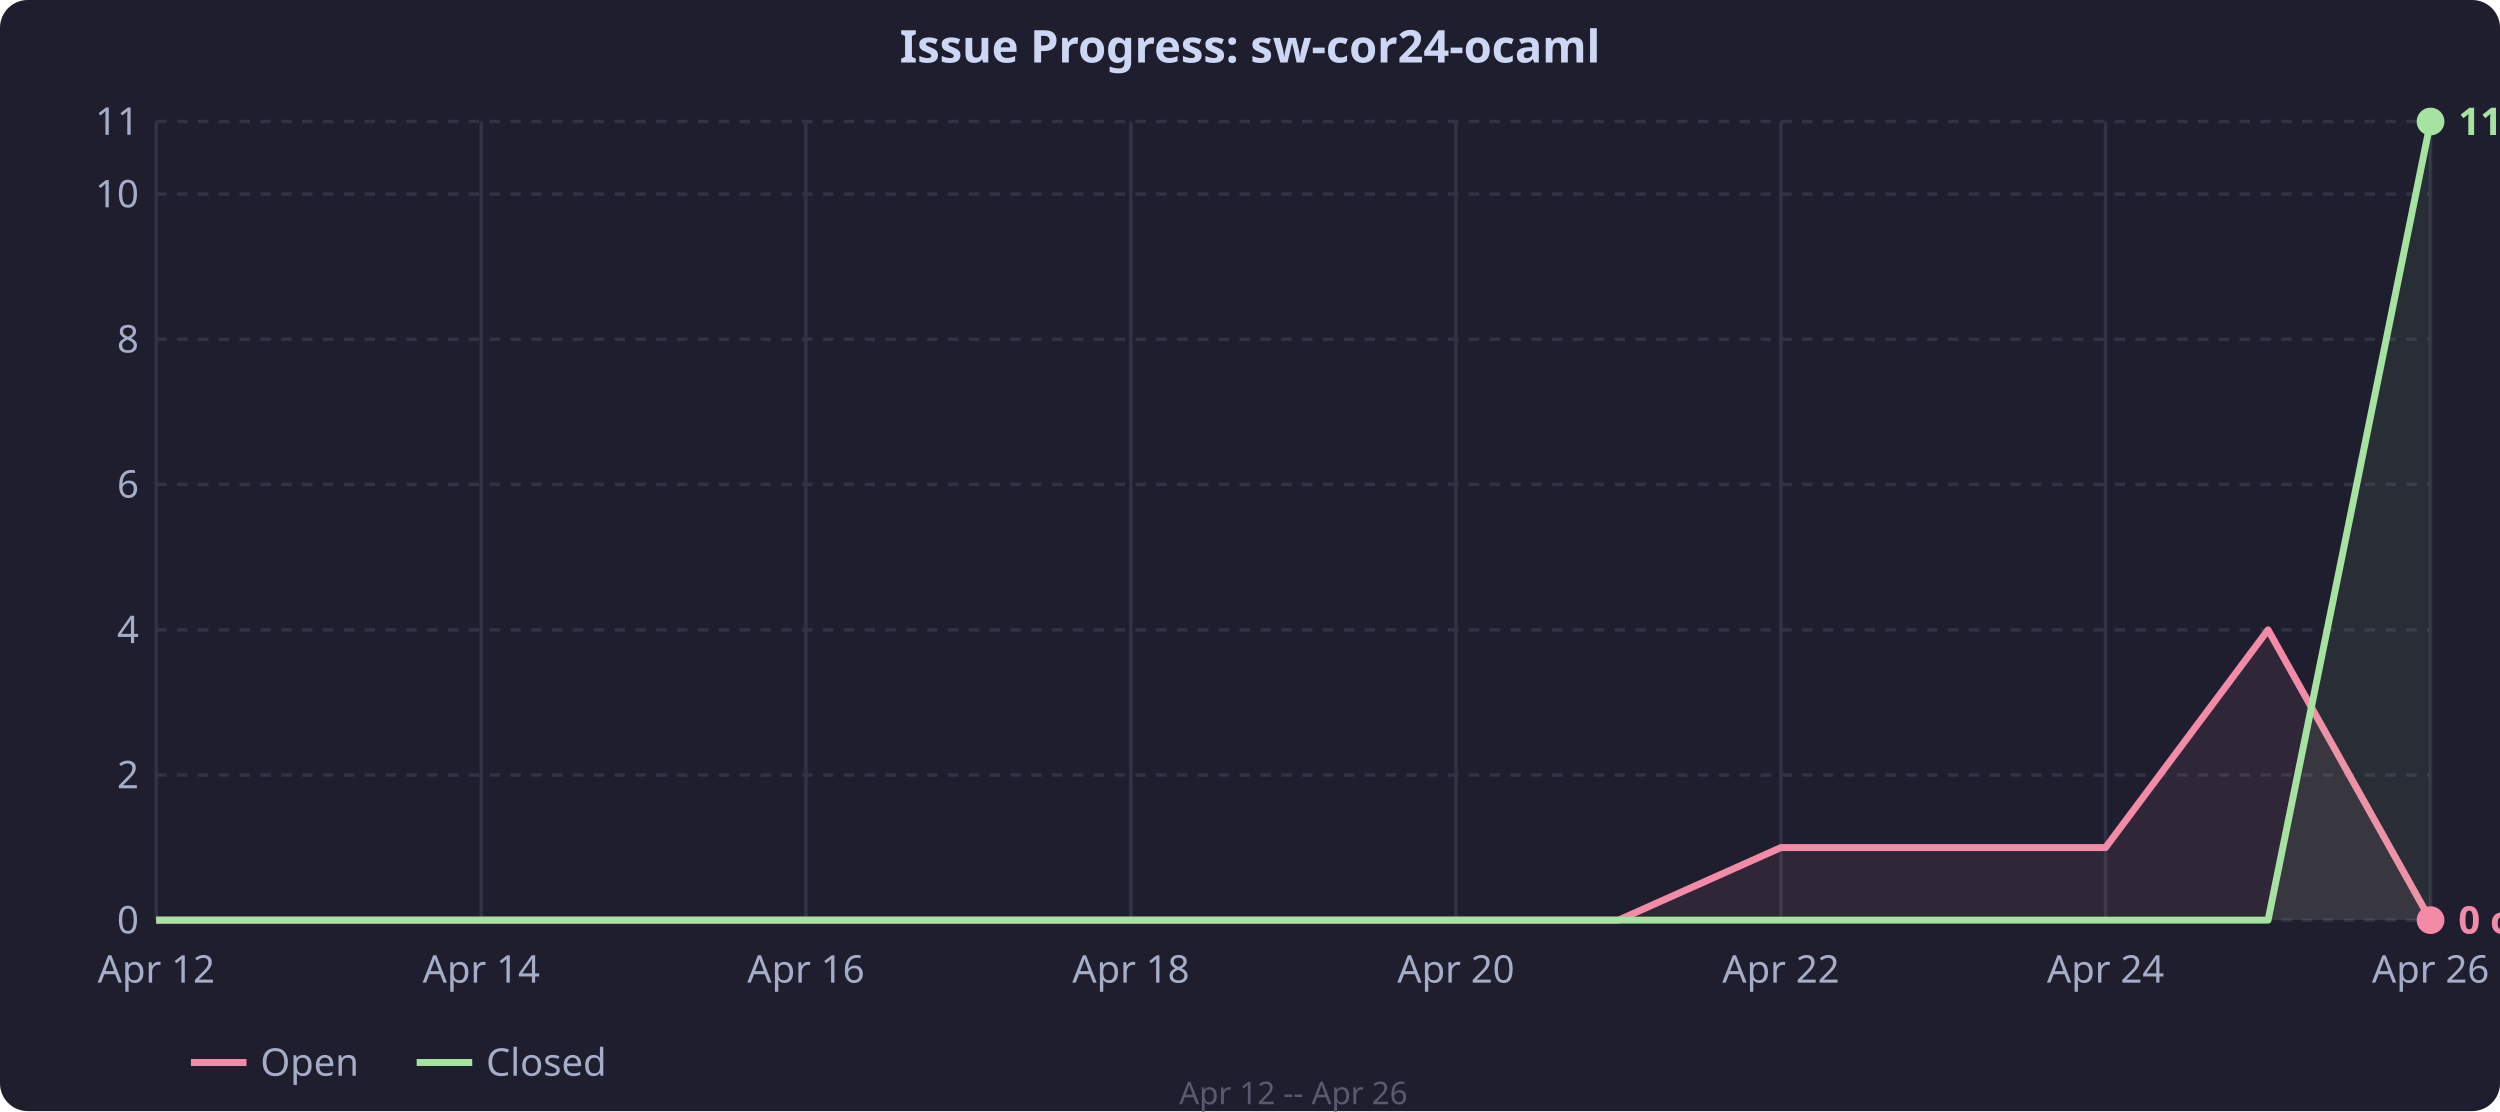
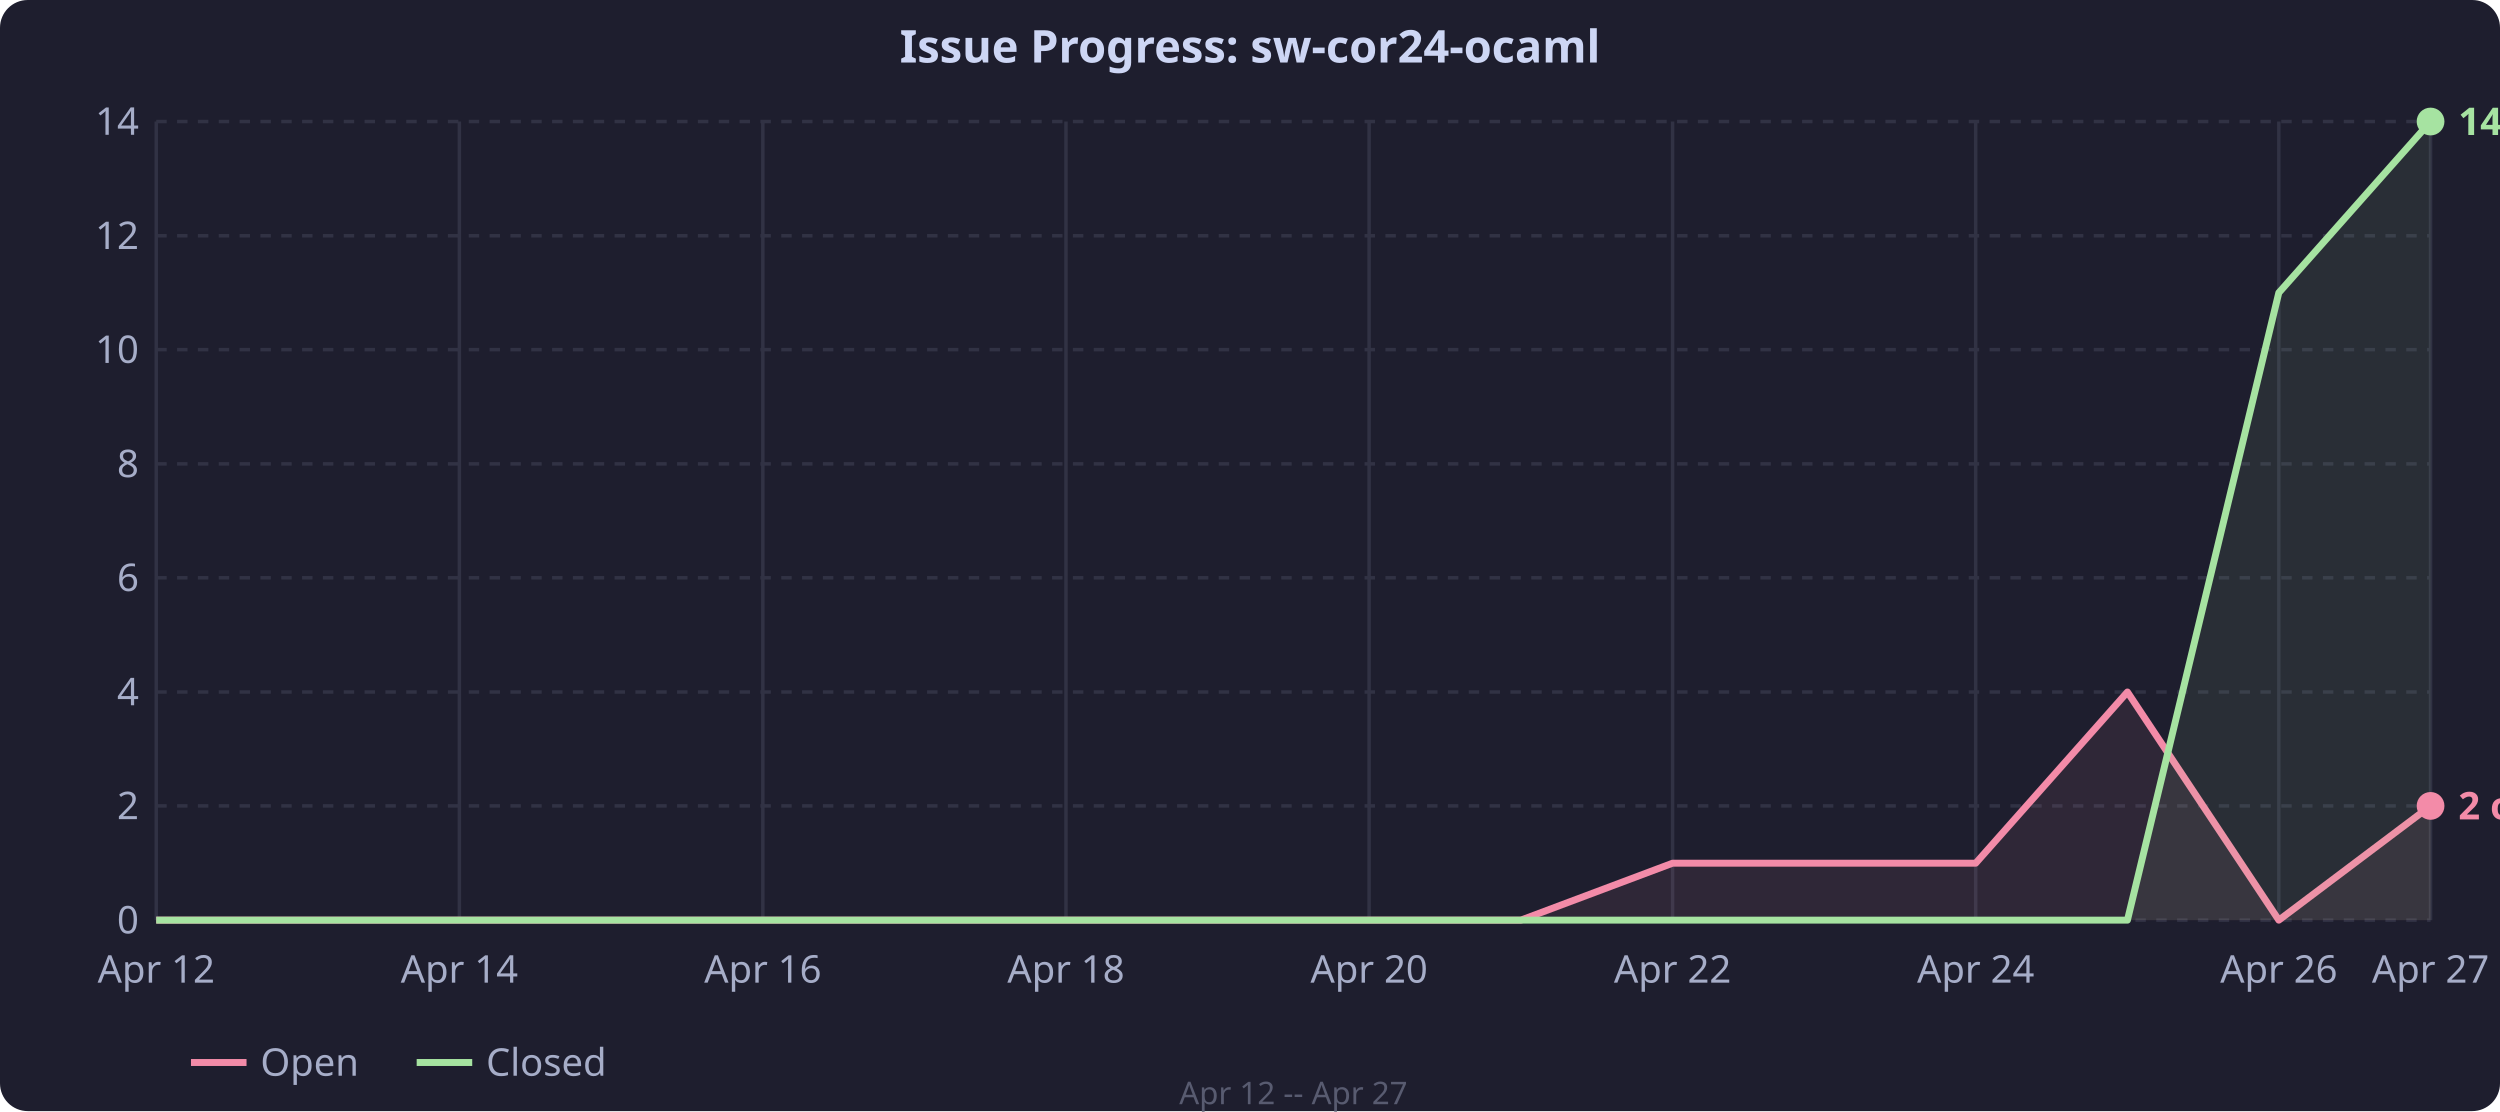
<svg xmlns="http://www.w3.org/2000/svg" viewBox="0 0 720 320" style="font-family: system-ui, sans-serif; font-size: 11px; color: #cdd6f4;">
  <rect width="720" height="320" fill="#1e1e2e" rx="8" />
  <line x1="45" y1="265.0" x2="700" y2="265.0" stroke="#313244" stroke-dasharray="3,3" />
  <text x="40" y="265.0" fill="#a6adc8" text-anchor="end" dominant-baseline="middle">0</text>
-   <line x1="45" y1="223.2" x2="700" y2="223.2" stroke="#313244" stroke-dasharray="3,3" />
-   <text x="40" y="223.2" fill="#a6adc8" text-anchor="end" dominant-baseline="middle">2</text>
-   <line x1="45" y1="181.4" x2="700" y2="181.4" stroke="#313244" stroke-dasharray="3,3" />
-   <text x="40" y="181.4" fill="#a6adc8" text-anchor="end" dominant-baseline="middle">4</text>
-   <line x1="45" y1="139.5" x2="700" y2="139.5" stroke="#313244" stroke-dasharray="3,3" />
-   <text x="40" y="139.5" fill="#a6adc8" text-anchor="end" dominant-baseline="middle">6</text>
-   <line x1="45" y1="97.7" x2="700" y2="97.7" stroke="#313244" stroke-dasharray="3,3" />
-   <text x="40" y="97.7" fill="#a6adc8" text-anchor="end" dominant-baseline="middle">8</text>
-   <line x1="45" y1="55.9" x2="700" y2="55.9" stroke="#313244" stroke-dasharray="3,3" />
-   <text x="40" y="55.9" fill="#a6adc8" text-anchor="end" dominant-baseline="middle">10</text>
+   <line x1="45" y1="232.1" x2="700" y2="232.1" stroke="#313244" stroke-dasharray="3,3" />
+   <text x="40" y="232.1" fill="#a6adc8" text-anchor="end" dominant-baseline="middle">2</text>
+   <line x1="45" y1="199.3" x2="700" y2="199.3" stroke="#313244" stroke-dasharray="3,3" />
+   <text x="40" y="199.3" fill="#a6adc8" text-anchor="end" dominant-baseline="middle">4</text>
+   <line x1="45" y1="166.4" x2="700" y2="166.4" stroke="#313244" stroke-dasharray="3,3" />
+   <text x="40" y="166.4" fill="#a6adc8" text-anchor="end" dominant-baseline="middle">6</text>
+   <line x1="45" y1="133.6" x2="700" y2="133.6" stroke="#313244" stroke-dasharray="3,3" />
+   <text x="40" y="133.6" fill="#a6adc8" text-anchor="end" dominant-baseline="middle">8</text>
+   <line x1="45" y1="100.7" x2="700" y2="100.7" stroke="#313244" stroke-dasharray="3,3" />
+   <text x="40" y="100.7" fill="#a6adc8" text-anchor="end" dominant-baseline="middle">10</text>
+   <line x1="45" y1="67.9" x2="700" y2="67.9" stroke="#313244" stroke-dasharray="3,3" />
+   <text x="40" y="67.9" fill="#a6adc8" text-anchor="end" dominant-baseline="middle">12</text>
  <line x1="45" y1="35.0" x2="700" y2="35.0" stroke="#313244" stroke-dasharray="3,3" />
-   <text x="40" y="35.0" fill="#a6adc8" text-anchor="end" dominant-baseline="middle">11</text>
+   <text x="40" y="35.0" fill="#a6adc8" text-anchor="end" dominant-baseline="middle">14</text>
  <text x="45.0" y="283" fill="#a6adc8" text-anchor="middle">Apr 12</text>
  <line x1="45.0" y1="35" x2="45.0" y2="265" stroke="#313244" />
-   <text x="138.6" y="283" fill="#a6adc8" text-anchor="middle">Apr 14</text>
-   <line x1="138.6" y1="35" x2="138.6" y2="265" stroke="#313244" />
-   <text x="232.1" y="283" fill="#a6adc8" text-anchor="middle">Apr 16</text>
-   <line x1="232.1" y1="35" x2="232.1" y2="265" stroke="#313244" />
-   <text x="325.7" y="283" fill="#a6adc8" text-anchor="middle">Apr 18</text>
-   <line x1="325.7" y1="35" x2="325.7" y2="265" stroke="#313244" />
-   <text x="419.3" y="283" fill="#a6adc8" text-anchor="middle">Apr 20</text>
-   <line x1="419.3" y1="35" x2="419.3" y2="265" stroke="#313244" />
-   <text x="512.9" y="283" fill="#a6adc8" text-anchor="middle">Apr 22</text>
-   <line x1="512.9" y1="35" x2="512.9" y2="265" stroke="#313244" />
-   <text x="606.4" y="283" fill="#a6adc8" text-anchor="middle">Apr 24</text>
-   <line x1="606.4" y1="35" x2="606.4" y2="265" stroke="#313244" />
-   <text x="700.0" y="283" fill="#a6adc8" text-anchor="middle">Apr 26</text>
+   <text x="132.3" y="283" fill="#a6adc8" text-anchor="middle">Apr 14</text>
+   <line x1="132.3" y1="35" x2="132.3" y2="265" stroke="#313244" />
+   <text x="219.7" y="283" fill="#a6adc8" text-anchor="middle">Apr 16</text>
+   <line x1="219.7" y1="35" x2="219.7" y2="265" stroke="#313244" />
+   <text x="307.0" y="283" fill="#a6adc8" text-anchor="middle">Apr 18</text>
+   <line x1="307.0" y1="35" x2="307.0" y2="265" stroke="#313244" />
+   <text x="394.3" y="283" fill="#a6adc8" text-anchor="middle">Apr 20</text>
+   <line x1="394.3" y1="35" x2="394.3" y2="265" stroke="#313244" />
+   <text x="481.7" y="283" fill="#a6adc8" text-anchor="middle">Apr 22</text>
+   <line x1="481.7" y1="35" x2="481.7" y2="265" stroke="#313244" />
+   <text x="569.0" y="283" fill="#a6adc8" text-anchor="middle">Apr 24</text>
+   <line x1="569.0" y1="35" x2="569.0" y2="265" stroke="#313244" />
+   <text x="656.3" y="283" fill="#a6adc8" text-anchor="middle">Apr 26</text>
+   <line x1="656.3" y1="35" x2="656.3" y2="265" stroke="#313244" />
+   <text x="700.0" y="283" fill="#a6adc8" text-anchor="middle">Apr 27</text>
  <line x1="700.0" y1="35" x2="700.0" y2="265" stroke="#313244" />
-   <polygon fill="rgba(243,139,168,0.08)" points="45.0,265.0 91.8,265.0 138.6,265.0 185.4,265.0 232.1,265.0 278.9,265.0 325.7,265.0 372.5,265.0 419.3,265.0 466.1,265.0 512.9,244.1 559.6,244.1 606.4,244.1 653.2,181.4 700.0,265.0 700.0,265.0 45.0,265.0" />
-   <polyline fill="none" stroke="#f38ba8" stroke-width="2" stroke-linejoin="round" points="45.0,265.0 91.8,265.0 138.6,265.0 185.4,265.0 232.1,265.0 278.9,265.0 325.7,265.0 372.5,265.0 419.3,265.0 466.1,265.0 512.9,244.1 559.6,244.1 606.4,244.1 653.2,181.4 700.0,265.0" />
-   <polygon fill="rgba(166,227,161,0.08)" points="45.0,265.0 91.8,265.0 138.6,265.0 185.4,265.0 232.1,265.0 278.9,265.0 325.7,265.0 372.5,265.0 419.3,265.0 466.1,265.0 512.9,265.0 559.6,265.0 606.4,265.0 653.2,265.0 700.0,35.0 700.0,265.0 45.0,265.0" />
-   <polyline fill="none" stroke="#a6e3a1" stroke-width="2" stroke-linejoin="round" points="45.0,265.0 91.8,265.0 138.6,265.0 185.4,265.0 232.1,265.0 278.9,265.0 325.7,265.0 372.5,265.0 419.3,265.0 466.1,265.0 512.9,265.0 559.6,265.0 606.4,265.0 653.2,265.0 700.0,35.0" />
-   <circle cx="700.0" cy="265.0" r="4" fill="#f38ba8" />
+   <polygon fill="rgba(243,139,168,0.08)" points="45.0,265.0 88.7,265.0 132.3,265.0 176.0,265.0 219.7,265.0 263.3,265.0 307.0,265.0 350.7,265.0 394.3,265.0 438.0,265.0 481.7,248.6 525.3,248.6 569.0,248.6 612.7,199.3 656.3,265.0 700.0,232.1 700.0,265.0 45.0,265.0" />
+   <polyline fill="none" stroke="#f38ba8" stroke-width="2" stroke-linejoin="round" points="45.0,265.0 88.7,265.0 132.3,265.0 176.0,265.0 219.7,265.0 263.3,265.0 307.0,265.0 350.7,265.0 394.3,265.0 438.0,265.0 481.7,248.6 525.3,248.6 569.0,248.6 612.7,199.3 656.3,265.0 700.0,232.1" />
+   <polygon fill="rgba(166,227,161,0.08)" points="45.0,265.0 88.7,265.0 132.3,265.0 176.0,265.0 219.7,265.0 263.3,265.0 307.0,265.0 350.7,265.0 394.3,265.0 438.0,265.0 481.7,265.0 525.3,265.0 569.0,265.0 612.7,265.0 656.3,84.3 700.0,35.0 700.0,265.0 45.0,265.0" />
+   <polyline fill="none" stroke="#a6e3a1" stroke-width="2" stroke-linejoin="round" points="45.0,265.0 88.7,265.0 132.3,265.0 176.0,265.0 219.7,265.0 263.3,265.0 307.0,265.0 350.7,265.0 394.3,265.0 438.0,265.0 481.7,265.0 525.3,265.0 569.0,265.0 612.7,265.0 656.3,84.3 700.0,35.0" />
+   <circle cx="700.0" cy="232.1" r="4" fill="#f38ba8" />
  <circle cx="700.0" cy="35.0" r="4" fill="#a6e3a1" />
-   <text x="708.0" y="265.0" fill="#f38ba8" text-anchor="start" dominant-baseline="middle" font-size="11px" font-weight="600">0 open</text>
-   <text x="708.0" y="35.0" fill="#a6e3a1" text-anchor="start" dominant-baseline="middle" font-size="11px" font-weight="600">11 closed</text>
+   <text x="708.0" y="232.1" fill="#f38ba8" text-anchor="start" dominant-baseline="middle" font-size="11px" font-weight="600">2 open</text>
+   <text x="708.0" y="35.0" fill="#a6e3a1" text-anchor="start" dominant-baseline="middle" font-size="11px" font-weight="600">14 closed</text>
  <text x="360" y="18" fill="#cdd6f4" text-anchor="middle" font-size="13px" font-weight="600">Issue Progress: sw-cor24-ocaml</text>
  <line x1="55" y1="306" x2="71" y2="306" stroke="#f38ba8" stroke-width="2" />
  <text x="75" y="306" fill="#a6adc8" dominant-baseline="middle">Open</text>
  <line x1="120" y1="306" x2="136" y2="306" stroke="#a6e3a1" stroke-width="2" />
  <text x="140" y="306" fill="#a6adc8" dominant-baseline="middle">Closed</text>
-   <text x="372.5" y="318" fill="#585b70" text-anchor="middle" font-size="9px">Apr 12 -- Apr 26</text>
+   <text x="372.5" y="318" fill="#585b70" text-anchor="middle" font-size="9px">Apr 12 -- Apr 27</text>
</svg>
